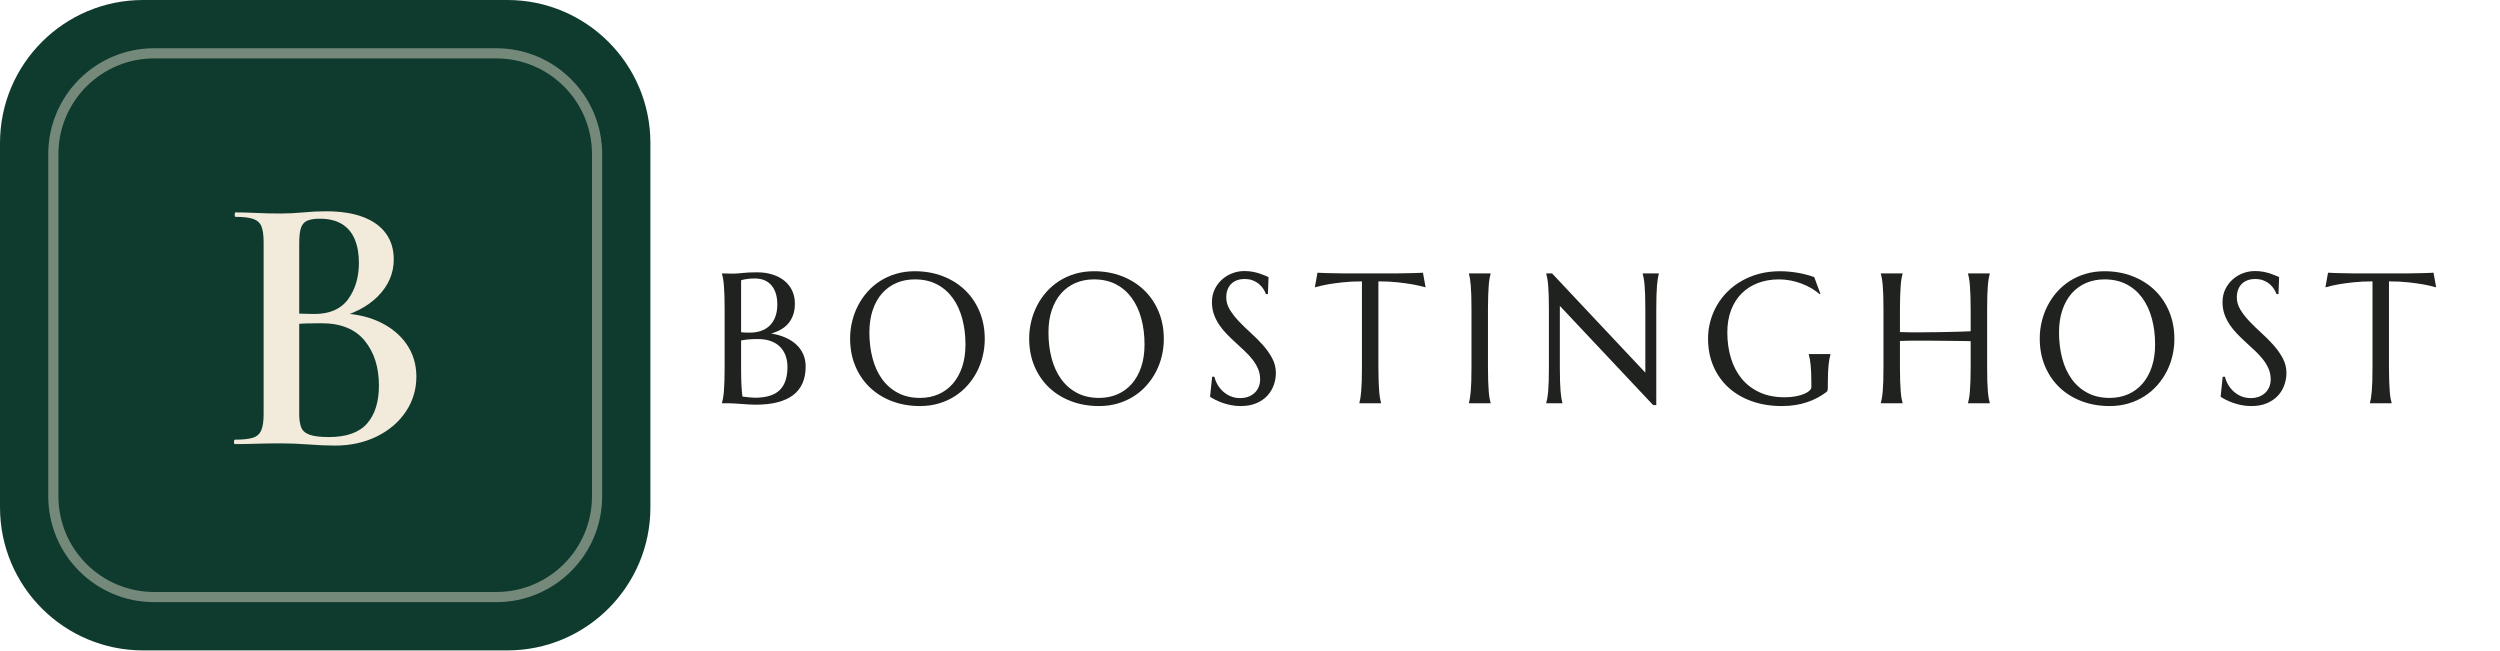
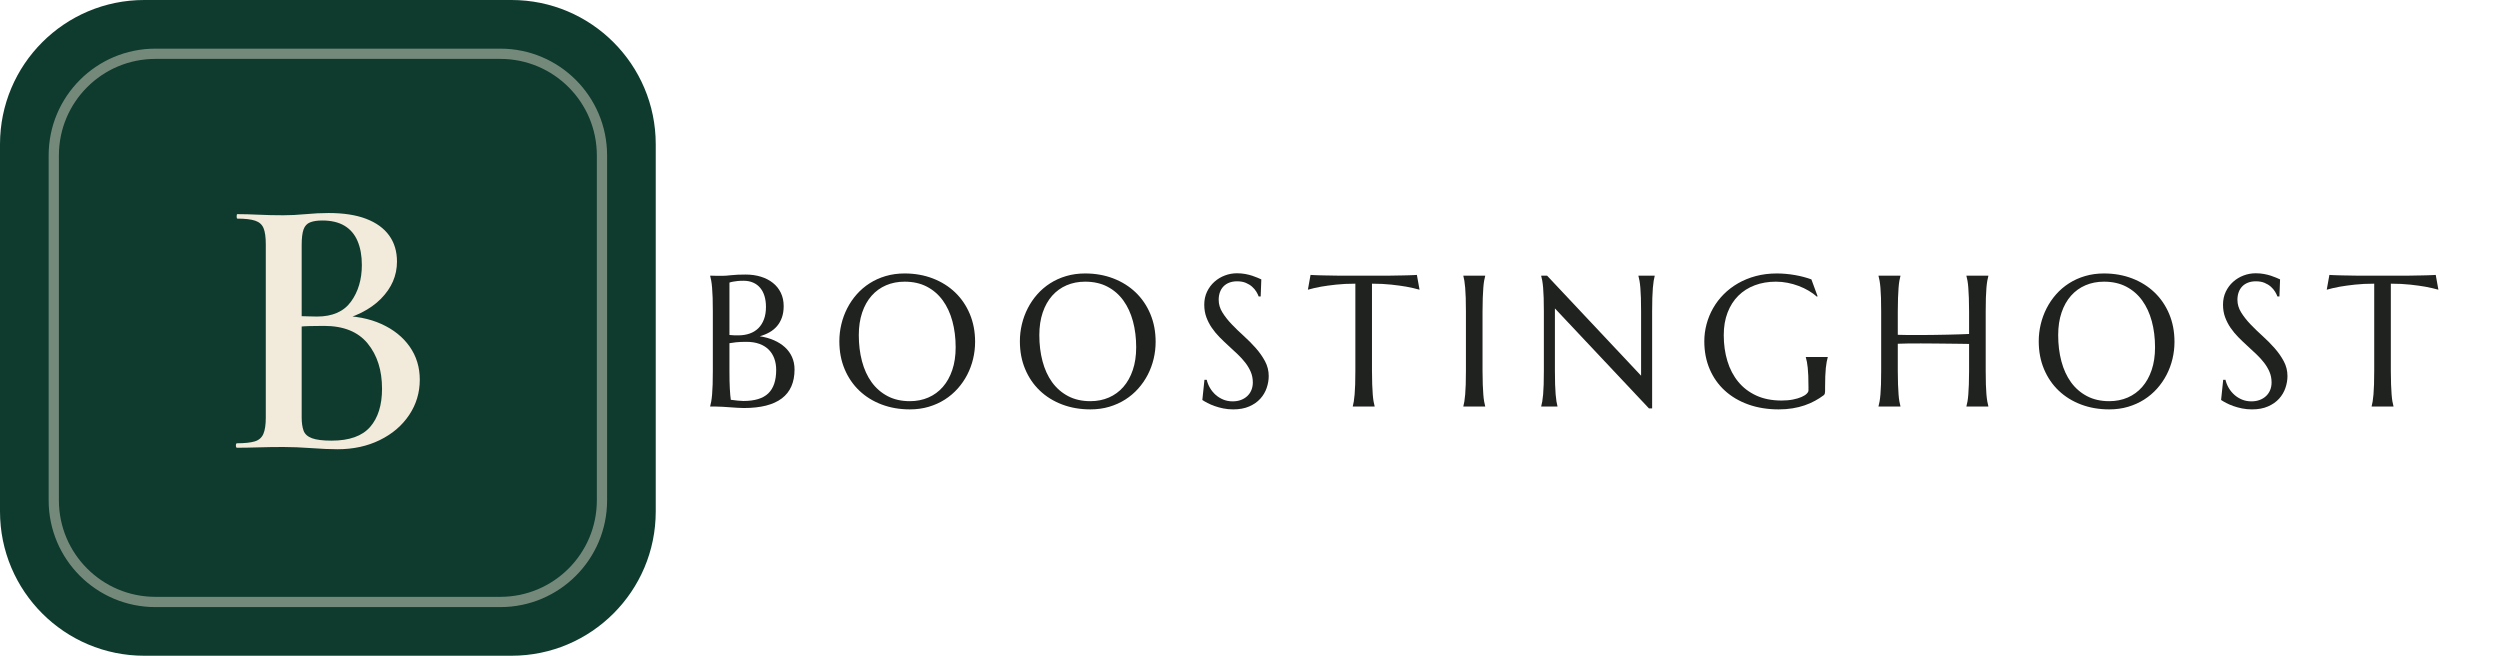
- <svg xmlns="http://www.w3.org/2000/svg" viewBox="0 0 246 64" width="246" height="64">
+ <svg xmlns="http://www.w3.org/2000/svg" viewBox="0 0 244 64" width="244" height="64">
  <rect width="64" height="64" rx="14.08" fill="#0E3B2E" />
  <rect x="5.248" y="5.248" width="53.504" height="53.504" rx="9.92" fill="none" stroke="rgba(242,234,218,0.45)" stroke-width="1.00" />
  <path fill="#F2EADA" transform="translate(21.60 43.70) scale(0.03648 -0.03648)" d="M304 337 315 353Q380 353 428.5 331.0Q477 309 504.0 270.5Q531 232 531 182Q531 130 502.5 87.5Q474 45 424.0 20.5Q374 -4 311 -4Q282 -4 241.0 -1.0Q200 2 166 2Q131 2 99.0 1.0Q67 0 42 0Q39 0 39.0 6.0Q39 12 42 12Q73 12 89.5 17.0Q106 22 112.5 37.0Q119 52 119 81V544Q119 573 113.0 587.5Q107 602 90.5 607.5Q74 613 43 613Q41 613 41.0 619.0Q41 625 43 625Q68 625 99.5 623.5Q131 622 166 622Q194 622 226.0 625.0Q258 628 287 628Q347 628 387.5 612.5Q428 597 449.0 568.0Q470 539 470 498Q470 442 427.0 398.5Q384 355 304 337ZM270 608Q250 608 237.5 603.0Q225 598 220.0 584.0Q215 570 215 542V346L179 353Q212 352 233.0 351.5Q254 351 256 351Q318 351 347.0 391.0Q376 431 376 489Q376 526 364.5 553.0Q353 580 329.5 594.0Q306 608 270 608ZM295 19Q366 19 398.0 55.5Q430 92 430 158Q430 232 391.5 279.0Q353 326 275 326Q260 326 235.0 325.5Q210 325 183 320L215 332V81Q215 60 220.0 46.0Q225 32 242.5 25.5Q260 19 295 19Z" />
  <g fill="#20221F">
-     <path transform="translate(69.77 39.68) scale(0.00891 -0.00891)" d="M172 1042Q172 1127 170.0 1190.5Q168 1254 164.0 1300.5Q160 1347 154.5 1378.0Q149 1409 143 1430V1434Q163 1433 185 1433Q204 1432 227.5 1432.0Q251 1432 276 1432Q312 1432 373.5 1439.0Q435 1446 532 1446Q622 1446 698.0 1422.5Q774 1399 829.5 1355.0Q885 1311 916.5 1246.5Q948 1182 948 1100Q948 1031 929.0 976.5Q910 922 875.5 881.5Q841 841 792.5 813.5Q744 786 686 770Q771 757 841.0 726.5Q911 696 961.5 650.0Q1012 604 1039.5 542.5Q1067 481 1067 406Q1067 195 928.0 89.5Q789 -16 512 -16Q482 -16 442.0 -13.5Q402 -11 360.5 -8.0Q319 -5 279.0 -2.5Q239 0 209 0H143V4Q149 25 154.5 56.0Q160 87 164.0 133.0Q168 179 170.0 242.5Q172 306 172 391ZM539 709Q471 709 425.0 704.0Q379 699 354 694V391Q354 274 358.0 198.0Q362 122 369 74Q407 69 445.0 65.0Q483 61 506 61Q693 61 779.5 144.5Q866 228 866 401Q866 469 845.5 525.5Q825 582 784.5 623.0Q744 664 682.5 686.5Q621 709 539 709ZM354 784Q382 781 404.0 780.5Q426 780 451 780Q519 780 575.0 799.5Q631 819 670.5 858.0Q710 897 732.0 955.5Q754 1014 754 1092Q754 1157 738.0 1210.0Q722 1263 690.5 1300.5Q659 1338 613.0 1358.0Q567 1378 508 1378Q470 1378 441.5 1375.0Q413 1372 393 1368Q370 1364 354 1358Z" />
-     <path transform="translate(82.92 39.68) scale(0.00891 -0.00891)" d="M797 1458Q964 1458 1105.5 1403.5Q1247 1349 1350.0 1250.5Q1453 1152 1511.0 1014.0Q1569 876 1569 709Q1569 614 1547.0 522.0Q1525 430 1482.5 348.0Q1440 266 1378.0 196.5Q1316 127 1236.5 76.5Q1157 26 1061.0 -2.5Q965 -31 854 -31Q687 -31 545.5 22.5Q404 76 301.0 174.0Q198 272 140.0 409.5Q82 547 82 715Q82 810 104.0 902.0Q126 994 168.5 1077.0Q211 1160 272.5 1229.5Q334 1299 413.5 1350.0Q493 1401 589.5 1429.5Q686 1458 797 1458ZM854 59Q965 59 1057.0 99.0Q1149 139 1215.5 215.0Q1282 291 1319.0 400.5Q1356 510 1356 649Q1356 803 1320.5 934.5Q1285 1066 1215.0 1162.5Q1145 1259 1040.5 1313.5Q936 1368 797 1368Q686 1368 594.0 1328.5Q502 1289 435.5 1214.0Q369 1139 332.0 1030.0Q295 921 295 782Q295 629 330.0 496.5Q365 364 435.0 267.0Q505 170 610.0 114.5Q715 59 854 59Z" />
-     <path transform="translate(100.54 39.68) scale(0.00891 -0.00891)" d="M797 1458Q964 1458 1105.5 1403.5Q1247 1349 1350.0 1250.5Q1453 1152 1511.0 1014.0Q1569 876 1569 709Q1569 614 1547.0 522.0Q1525 430 1482.5 348.0Q1440 266 1378.0 196.5Q1316 127 1236.5 76.5Q1157 26 1061.0 -2.5Q965 -31 854 -31Q687 -31 545.5 22.5Q404 76 301.0 174.0Q198 272 140.0 409.5Q82 547 82 715Q82 810 104.0 902.0Q126 994 168.5 1077.0Q211 1160 272.5 1229.5Q334 1299 413.5 1350.0Q493 1401 589.5 1429.5Q686 1458 797 1458ZM854 59Q965 59 1057.0 99.0Q1149 139 1215.5 215.0Q1282 291 1319.0 400.5Q1356 510 1356 649Q1356 803 1320.5 934.5Q1285 1066 1215.0 1162.5Q1145 1259 1040.5 1313.5Q936 1368 797 1368Q686 1368 594.0 1328.5Q502 1289 435.5 1214.0Q369 1139 332.0 1030.0Q295 921 295 782Q295 629 330.0 496.5Q365 364 435.0 267.0Q505 170 610.0 114.5Q715 59 854 59Z" />
-     <path transform="translate(118.16 39.68) scale(0.00891 -0.00891)" d="M741 1206H719Q711 1229 693.5 1258.0Q676 1287 647.5 1312.5Q619 1338 578.5 1355.0Q538 1372 483 1372Q434 1372 396.0 1357.0Q358 1342 332.5 1315.0Q307 1288 294.0 1251.0Q281 1214 281 1169Q281 1097 321.5 1031.5Q362 966 423.0 902.0Q484 838 555.0 774.0Q626 710 687.0 641.0Q748 572 788.5 496.5Q829 421 829 334Q829 269 806.5 203.5Q784 138 737.0 86.0Q690 34 616.0 1.5Q542 -31 440 -31Q383 -31 331.5 -20.5Q280 -10 236.5 5.5Q193 21 158.5 39.0Q124 57 102 72L125 293H150Q161 246 186.0 203.5Q211 161 247.5 128.5Q284 96 331.0 76.5Q378 57 434 57Q485 57 525.5 72.5Q566 88 595.0 115.5Q624 143 639.5 181.0Q655 219 655 264Q655 327 632.0 380.5Q609 434 571.5 482.0Q534 530 486.5 575.0Q439 620 389.0 665.5Q339 711 291.5 759.0Q244 807 206.5 861.5Q169 916 146.0 978.5Q123 1041 123 1116Q123 1195 153.5 1258.5Q184 1322 234.5 1367.0Q285 1412 349.0 1436.0Q413 1460 481 1460Q531 1460 573.0 1452.0Q615 1444 648.5 1433.0Q682 1422 707.0 1411.0Q732 1400 748 1393Z" />
-     <path transform="translate(129.38 39.68) scale(0.00891 -0.00891)" d="M520 1346Q402 1346 307.0 1335.5Q212 1325 143 1313Q63 1298 0 1280L29 1442Q41 1441 65.0 1440.0Q89 1439 118.5 1438.0Q148 1437 180.5 1436.5Q213 1436 242.0 1435.5Q271 1435 293.5 1434.5Q316 1434 326 1434H897Q907 1434 929.5 1434.5Q952 1435 981.0 1435.5Q1010 1436 1042.5 1436.5Q1075 1437 1104.5 1438.0Q1134 1439 1158.0 1440.0Q1182 1441 1194 1442L1223 1280Q1159 1298 1079 1313Q1010 1325 915.0 1335.5Q820 1346 702 1346V391Q702 306 704.5 242.5Q707 179 710.5 133.0Q714 87 719.5 56.0Q725 25 731 4V0H492V4Q498 25 503.0 56.0Q508 87 512.0 133.0Q516 179 518.0 242.5Q520 306 520 391Z" />
-     <path transform="translate(143.19 39.68) scale(0.00891 -0.00891)" d="M152 4Q158 25 163.0 56.0Q168 87 172.0 133.0Q176 179 178.0 242.5Q180 306 180 391V1042Q180 1127 178.0 1190.5Q176 1254 172.0 1300.5Q168 1347 163.0 1378.0Q158 1409 152 1430V1434H391V1430Q385 1409 379.5 1378.0Q374 1347 370.5 1300.5Q367 1254 364.5 1190.5Q362 1127 362 1042V391Q362 306 364.5 242.5Q367 179 370.5 133.0Q374 87 379.5 56.0Q385 25 391 4V0H152Z" />
-     <path transform="translate(150.95 39.68) scale(0.00891 -0.00891)" d="M199 1434 1229 338V1042Q1229 1127 1227.0 1190.5Q1225 1254 1221.0 1300.5Q1217 1347 1211.5 1378.0Q1206 1409 1200 1430V1434H1378V1430Q1372 1409 1367.0 1378.0Q1362 1347 1358.0 1300.5Q1354 1254 1352.0 1190.5Q1350 1127 1350 1042V-20H1315L285 1075V391Q285 306 287.0 242.5Q289 179 293.0 133.0Q297 87 302.0 56.0Q307 25 313 4V0H135V4Q141 25 146.5 56.0Q152 87 156.0 133.0Q160 179 162.0 242.5Q164 306 164 391V1042Q164 1127 162.0 1190.5Q160 1254 156.0 1300.5Q152 1347 146.5 1378.0Q141 1409 135 1430V1434Z" />
-     <path transform="translate(167.34 39.68) scale(0.00891 -0.00891)" d="M1405 168Q1405 157 1402.5 145.0Q1400 133 1391 125Q1346 91 1293.5 62.5Q1241 34 1180.0 13.0Q1119 -8 1048.5 -19.5Q978 -31 897 -31Q715 -31 565.0 22.5Q415 76 307.5 174.0Q200 272 141.0 409.5Q82 547 82 715Q82 810 106.5 902.0Q131 994 178.0 1077.0Q225 1160 294.0 1229.5Q363 1299 451.5 1350.0Q540 1401 646.5 1429.5Q753 1458 877 1458Q925 1458 975.0 1453.5Q1025 1449 1074.0 1440.5Q1123 1432 1168.5 1420.0Q1214 1408 1255 1393L1323 1208L1315 1204Q1276 1239 1225.0 1269.0Q1174 1299 1116.0 1321.0Q1058 1343 994.5 1355.5Q931 1368 866 1368Q740 1368 635.0 1328.5Q530 1289 454.5 1214.0Q379 1139 337.0 1030.0Q295 921 295 782Q295 629 335.0 498.0Q375 367 454.0 271.0Q533 175 651.5 120.5Q770 66 928 66Q998 66 1053.0 77.0Q1108 88 1146.0 104.5Q1184 121 1203.5 140.5Q1223 160 1223 176V215Q1223 285 1221.0 336.0Q1219 387 1215.0 424.5Q1211 462 1206.0 489.0Q1201 516 1194 539V543H1434V539Q1428 518 1422.5 489.5Q1417 461 1413.0 422.0Q1409 383 1407.0 330.5Q1405 278 1405 209Z" />
-     <path transform="translate(183.80 39.68) scale(0.00891 -0.00891)" d="M1135 686Q1095 687 1035.0 687.5Q975 688 904.5 689.0Q834 690 757.5 690.5Q681 691 608.0 691.5Q535 692 469.0 691.0Q403 690 354 688V391Q354 306 356.5 242.5Q359 179 362.5 133.0Q366 87 371.5 56.0Q377 25 383 4V0H143V4Q149 25 154.5 56.0Q160 87 164.0 133.0Q168 179 170.0 242.5Q172 306 172 391V1042Q172 1127 170.0 1190.5Q168 1254 164.0 1300.5Q160 1347 154.5 1378.0Q149 1409 143 1430V1434H383V1430Q377 1409 371.5 1378.0Q366 1347 362.5 1300.5Q359 1254 356.5 1190.5Q354 1127 354 1042V786Q406 784 472.0 783.5Q538 783 610.0 783.5Q682 784 756.5 785.0Q831 786 900.5 787.5Q970 789 1030.5 791.0Q1091 793 1135 795V1042Q1135 1127 1132.5 1190.5Q1130 1254 1126.5 1300.5Q1123 1347 1117.5 1378.0Q1112 1409 1106 1430V1434H1346V1430Q1340 1409 1334.5 1378.0Q1329 1347 1325.0 1300.5Q1321 1254 1319.0 1190.5Q1317 1127 1317 1042V391Q1317 306 1319.0 242.5Q1321 179 1325.0 133.0Q1329 87 1334.5 56.0Q1340 25 1346 4V0H1106V4Q1112 25 1117.5 56.0Q1123 87 1126.5 133.0Q1130 179 1132.5 242.5Q1135 306 1135 391Z" />
-     <path transform="translate(199.98 39.68) scale(0.00891 -0.00891)" d="M797 1458Q964 1458 1105.5 1403.5Q1247 1349 1350.0 1250.5Q1453 1152 1511.0 1014.0Q1569 876 1569 709Q1569 614 1547.0 522.0Q1525 430 1482.5 348.0Q1440 266 1378.0 196.5Q1316 127 1236.5 76.5Q1157 26 1061.0 -2.5Q965 -31 854 -31Q687 -31 545.5 22.5Q404 76 301.0 174.0Q198 272 140.0 409.5Q82 547 82 715Q82 810 104.0 902.0Q126 994 168.5 1077.0Q211 1160 272.5 1229.5Q334 1299 413.5 1350.0Q493 1401 589.5 1429.5Q686 1458 797 1458ZM854 59Q965 59 1057.0 99.0Q1149 139 1215.5 215.0Q1282 291 1319.0 400.5Q1356 510 1356 649Q1356 803 1320.5 934.5Q1285 1066 1215.0 1162.5Q1145 1259 1040.5 1313.5Q936 1368 797 1368Q686 1368 594.0 1328.5Q502 1289 435.5 1214.0Q369 1139 332.0 1030.0Q295 921 295 782Q295 629 330.0 496.5Q365 364 435.0 267.0Q505 170 610.0 114.5Q715 59 854 59Z" />
-     <path transform="translate(217.60 39.68) scale(0.00891 -0.00891)" d="M741 1206H719Q711 1229 693.5 1258.0Q676 1287 647.5 1312.5Q619 1338 578.5 1355.0Q538 1372 483 1372Q434 1372 396.0 1357.0Q358 1342 332.5 1315.0Q307 1288 294.0 1251.0Q281 1214 281 1169Q281 1097 321.5 1031.5Q362 966 423.0 902.0Q484 838 555.0 774.0Q626 710 687.0 641.0Q748 572 788.5 496.5Q829 421 829 334Q829 269 806.5 203.5Q784 138 737.0 86.0Q690 34 616.0 1.5Q542 -31 440 -31Q383 -31 331.5 -20.5Q280 -10 236.5 5.5Q193 21 158.5 39.0Q124 57 102 72L125 293H150Q161 246 186.0 203.5Q211 161 247.5 128.5Q284 96 331.0 76.5Q378 57 434 57Q485 57 525.5 72.5Q566 88 595.0 115.5Q624 143 639.5 181.0Q655 219 655 264Q655 327 632.0 380.5Q609 434 571.5 482.0Q534 530 486.5 575.0Q439 620 389.0 665.5Q339 711 291.5 759.0Q244 807 206.5 861.5Q169 916 146.0 978.5Q123 1041 123 1116Q123 1195 153.5 1258.5Q184 1322 234.5 1367.0Q285 1412 349.0 1436.0Q413 1460 481 1460Q531 1460 573.0 1452.0Q615 1444 648.5 1433.0Q682 1422 707.0 1411.0Q732 1400 748 1393Z" />
-     <path transform="translate(228.82 39.68) scale(0.00891 -0.00891)" d="M520 1346Q402 1346 307.0 1335.5Q212 1325 143 1313Q63 1298 0 1280L29 1442Q41 1441 65.0 1440.0Q89 1439 118.5 1438.0Q148 1437 180.5 1436.5Q213 1436 242.0 1435.5Q271 1435 293.5 1434.5Q316 1434 326 1434H897Q907 1434 929.5 1434.5Q952 1435 981.0 1435.5Q1010 1436 1042.5 1436.5Q1075 1437 1104.5 1438.0Q1134 1439 1158.0 1440.0Q1182 1441 1194 1442L1223 1280Q1159 1298 1079 1313Q1010 1325 915.0 1335.5Q820 1346 702 1346V391Q702 306 704.5 242.5Q707 179 710.5 133.0Q714 87 719.5 56.0Q725 25 731 4V0H492V4Q498 25 503.0 56.0Q508 87 512.0 133.0Q516 179 518.0 242.5Q520 306 520 391Z" />
+     <path transform="translate(68.04 39.68) scale(0.00891 -0.00891)" d="M172 1042Q172 1127 170.0 1190.5Q168 1254 164.0 1300.5Q160 1347 154.5 1378.0Q149 1409 143 1430V1434Q163 1433 185 1433Q204 1432 227.5 1432.0Q251 1432 276 1432Q312 1432 373.5 1439.0Q435 1446 532 1446Q622 1446 698.0 1422.5Q774 1399 829.5 1355.0Q885 1311 916.5 1246.5Q948 1182 948 1100Q948 1031 929.0 976.5Q910 922 875.5 881.5Q841 841 792.5 813.5Q744 786 686 770Q771 757 841.0 726.5Q911 696 961.5 650.0Q1012 604 1039.5 542.5Q1067 481 1067 406Q1067 195 928.0 89.5Q789 -16 512 -16Q482 -16 442.0 -13.5Q402 -11 360.5 -8.0Q319 -5 279.0 -2.5Q239 0 209 0H143V4Q149 25 154.5 56.0Q160 87 164.0 133.0Q168 179 170.0 242.5Q172 306 172 391ZM539 709Q471 709 425.0 704.0Q379 699 354 694V391Q354 274 358.0 198.0Q362 122 369 74Q407 69 445.0 65.0Q483 61 506 61Q693 61 779.5 144.5Q866 228 866 401Q866 469 845.5 525.5Q825 582 784.5 623.0Q744 664 682.5 686.5Q621 709 539 709ZM354 784Q382 781 404.0 780.5Q426 780 451 780Q519 780 575.0 799.5Q631 819 670.5 858.0Q710 897 732.0 955.5Q754 1014 754 1092Q754 1157 738.0 1210.0Q722 1263 690.5 1300.5Q659 1338 613.0 1358.0Q567 1378 508 1378Q470 1378 441.5 1375.0Q413 1372 393 1368Q370 1364 354 1358Z" />
+     <path transform="translate(81.19 39.68) scale(0.00891 -0.00891)" d="M797 1458Q964 1458 1105.5 1403.5Q1247 1349 1350.0 1250.5Q1453 1152 1511.0 1014.0Q1569 876 1569 709Q1569 614 1547.0 522.0Q1525 430 1482.5 348.0Q1440 266 1378.0 196.5Q1316 127 1236.5 76.5Q1157 26 1061.0 -2.5Q965 -31 854 -31Q687 -31 545.5 22.5Q404 76 301.0 174.0Q198 272 140.0 409.5Q82 547 82 715Q82 810 104.0 902.0Q126 994 168.5 1077.0Q211 1160 272.5 1229.5Q334 1299 413.5 1350.0Q493 1401 589.5 1429.5Q686 1458 797 1458ZM854 59Q965 59 1057.0 99.0Q1149 139 1215.5 215.0Q1282 291 1319.0 400.5Q1356 510 1356 649Q1356 803 1320.5 934.5Q1285 1066 1215.0 1162.5Q1145 1259 1040.5 1313.5Q936 1368 797 1368Q686 1368 594.0 1328.5Q502 1289 435.5 1214.0Q369 1139 332.0 1030.0Q295 921 295 782Q295 629 330.0 496.5Q365 364 435.0 267.0Q505 170 610.0 114.5Q715 59 854 59Z" />
+     <path transform="translate(98.81 39.68) scale(0.00891 -0.00891)" d="M797 1458Q964 1458 1105.5 1403.5Q1247 1349 1350.0 1250.5Q1453 1152 1511.0 1014.0Q1569 876 1569 709Q1569 614 1547.0 522.0Q1525 430 1482.5 348.0Q1440 266 1378.0 196.5Q1316 127 1236.5 76.5Q1157 26 1061.0 -2.5Q965 -31 854 -31Q687 -31 545.5 22.5Q404 76 301.0 174.0Q198 272 140.0 409.5Q82 547 82 715Q82 810 104.0 902.0Q126 994 168.5 1077.0Q211 1160 272.5 1229.5Q334 1299 413.5 1350.0Q493 1401 589.5 1429.5Q686 1458 797 1458ZM854 59Q965 59 1057.0 99.0Q1149 139 1215.5 215.0Q1282 291 1319.0 400.5Q1356 510 1356 649Q1356 803 1320.5 934.5Q1285 1066 1215.0 1162.5Q1145 1259 1040.5 1313.5Q936 1368 797 1368Q686 1368 594.0 1328.5Q502 1289 435.5 1214.0Q369 1139 332.0 1030.0Q295 921 295 782Q295 629 330.0 496.5Q365 364 435.0 267.0Q505 170 610.0 114.5Q715 59 854 59Z" />
+     <path transform="translate(116.44 39.68) scale(0.00891 -0.00891)" d="M741 1206H719Q711 1229 693.5 1258.0Q676 1287 647.5 1312.5Q619 1338 578.5 1355.0Q538 1372 483 1372Q434 1372 396.0 1357.0Q358 1342 332.5 1315.0Q307 1288 294.0 1251.0Q281 1214 281 1169Q281 1097 321.5 1031.5Q362 966 423.0 902.0Q484 838 555.0 774.0Q626 710 687.0 641.0Q748 572 788.5 496.5Q829 421 829 334Q829 269 806.5 203.5Q784 138 737.0 86.0Q690 34 616.0 1.5Q542 -31 440 -31Q383 -31 331.5 -20.5Q280 -10 236.5 5.5Q193 21 158.5 39.0Q124 57 102 72L125 293H150Q161 246 186.0 203.5Q211 161 247.5 128.5Q284 96 331.0 76.5Q378 57 434 57Q485 57 525.5 72.5Q566 88 595.0 115.5Q624 143 639.5 181.0Q655 219 655 264Q655 327 632.0 380.5Q609 434 571.5 482.0Q534 530 486.5 575.0Q439 620 389.0 665.5Q339 711 291.5 759.0Q244 807 206.5 861.5Q169 916 146.0 978.5Q123 1041 123 1116Q123 1195 153.5 1258.5Q184 1322 234.5 1367.0Q285 1412 349.0 1436.0Q413 1460 481 1460Q531 1460 573.0 1452.0Q615 1444 648.5 1433.0Q682 1422 707.0 1411.0Q732 1400 748 1393Z" />
+     <path transform="translate(127.65 39.68) scale(0.00891 -0.00891)" d="M520 1346Q402 1346 307.0 1335.5Q212 1325 143 1313Q63 1298 0 1280L29 1442Q41 1441 65.0 1440.0Q89 1439 118.5 1438.0Q148 1437 180.5 1436.5Q213 1436 242.0 1435.5Q271 1435 293.5 1434.5Q316 1434 326 1434H897Q907 1434 929.5 1434.5Q952 1435 981.0 1435.5Q1010 1436 1042.5 1436.5Q1075 1437 1104.5 1438.0Q1134 1439 1158.0 1440.0Q1182 1441 1194 1442L1223 1280Q1159 1298 1079 1313Q1010 1325 915.0 1335.5Q820 1346 702 1346V391Q702 306 704.5 242.5Q707 179 710.5 133.0Q714 87 719.5 56.0Q725 25 731 4V0H492V4Q498 25 503.0 56.0Q508 87 512.0 133.0Q516 179 518.0 242.5Q520 306 520 391Z" />
+     <path transform="translate(141.47 39.68) scale(0.00891 -0.00891)" d="M152 4Q158 25 163.0 56.0Q168 87 172.0 133.0Q176 179 178.0 242.5Q180 306 180 391V1042Q180 1127 178.0 1190.5Q176 1254 172.0 1300.5Q168 1347 163.0 1378.0Q158 1409 152 1430V1434H391V1430Q385 1409 379.5 1378.0Q374 1347 370.5 1300.5Q367 1254 364.5 1190.5Q362 1127 362 1042V391Q362 306 364.5 242.5Q367 179 370.5 133.0Q374 87 379.5 56.0Q385 25 391 4V0H152Z" />
+     <path transform="translate(149.22 39.68) scale(0.00891 -0.00891)" d="M199 1434 1229 338V1042Q1229 1127 1227.0 1190.5Q1225 1254 1221.0 1300.5Q1217 1347 1211.5 1378.0Q1206 1409 1200 1430V1434H1378V1430Q1372 1409 1367.0 1378.0Q1362 1347 1358.0 1300.5Q1354 1254 1352.0 1190.5Q1350 1127 1350 1042V-20H1315L285 1075V391Q285 306 287.0 242.5Q289 179 293.0 133.0Q297 87 302.0 56.0Q307 25 313 4V0H135V4Q141 25 146.5 56.0Q152 87 156.0 133.0Q160 179 162.0 242.5Q164 306 164 391V1042Q164 1127 162.0 1190.5Q160 1254 156.0 1300.5Q152 1347 146.5 1378.0Q141 1409 135 1430V1434Z" />
+     <path transform="translate(165.61 39.68) scale(0.00891 -0.00891)" d="M1405 168Q1405 157 1402.5 145.0Q1400 133 1391 125Q1346 91 1293.5 62.5Q1241 34 1180.0 13.0Q1119 -8 1048.5 -19.5Q978 -31 897 -31Q715 -31 565.0 22.5Q415 76 307.5 174.0Q200 272 141.0 409.5Q82 547 82 715Q82 810 106.5 902.0Q131 994 178.0 1077.0Q225 1160 294.0 1229.5Q363 1299 451.5 1350.0Q540 1401 646.5 1429.5Q753 1458 877 1458Q925 1458 975.0 1453.5Q1025 1449 1074.0 1440.5Q1123 1432 1168.5 1420.0Q1214 1408 1255 1393L1323 1208L1315 1204Q1276 1239 1225.0 1269.0Q1174 1299 1116.0 1321.0Q1058 1343 994.5 1355.5Q931 1368 866 1368Q740 1368 635.0 1328.5Q530 1289 454.5 1214.0Q379 1139 337.0 1030.0Q295 921 295 782Q295 629 335.0 498.0Q375 367 454.0 271.0Q533 175 651.5 120.5Q770 66 928 66Q998 66 1053.0 77.0Q1108 88 1146.0 104.5Q1184 121 1203.5 140.5Q1223 160 1223 176V215Q1223 285 1221.0 336.0Q1219 387 1215.0 424.5Q1211 462 1206.0 489.0Q1201 516 1194 539V543H1434V539Q1428 518 1422.5 489.5Q1417 461 1413.0 422.0Q1409 383 1407.0 330.5Q1405 278 1405 209Z" />
+     <path transform="translate(182.07 39.68) scale(0.00891 -0.00891)" d="M1135 686Q1095 687 1035.0 687.5Q975 688 904.5 689.0Q834 690 757.5 690.5Q681 691 608.0 691.5Q535 692 469.0 691.0Q403 690 354 688V391Q354 306 356.5 242.5Q359 179 362.5 133.0Q366 87 371.5 56.0Q377 25 383 4V0H143V4Q149 25 154.5 56.0Q160 87 164.0 133.0Q168 179 170.0 242.5Q172 306 172 391V1042Q172 1127 170.0 1190.5Q168 1254 164.0 1300.5Q160 1347 154.5 1378.0Q149 1409 143 1430V1434H383V1430Q377 1409 371.5 1378.0Q366 1347 362.5 1300.5Q359 1254 356.5 1190.5Q354 1127 354 1042V786Q406 784 472.0 783.5Q538 783 610.0 783.5Q682 784 756.5 785.0Q831 786 900.5 787.5Q970 789 1030.5 791.0Q1091 793 1135 795V1042Q1135 1127 1132.5 1190.5Q1130 1254 1126.5 1300.5Q1123 1347 1117.5 1378.0Q1112 1409 1106 1430V1434H1346V1430Q1340 1409 1334.5 1378.0Q1329 1347 1325.0 1300.5Q1321 1254 1319.0 1190.5Q1317 1127 1317 1042V391Q1317 306 1319.0 242.5Q1321 179 1325.0 133.0Q1329 87 1334.5 56.0Q1340 25 1346 4V0H1106V4Q1112 25 1117.5 56.0Q1123 87 1126.5 133.0Q1130 179 1132.5 242.5Q1135 306 1135 391Z" />
+     <path transform="translate(198.25 39.68) scale(0.00891 -0.00891)" d="M797 1458Q964 1458 1105.5 1403.5Q1247 1349 1350.0 1250.5Q1453 1152 1511.0 1014.0Q1569 876 1569 709Q1569 614 1547.0 522.0Q1525 430 1482.5 348.0Q1440 266 1378.0 196.5Q1316 127 1236.5 76.5Q1157 26 1061.0 -2.5Q965 -31 854 -31Q687 -31 545.5 22.5Q404 76 301.0 174.0Q198 272 140.0 409.5Q82 547 82 715Q82 810 104.0 902.0Q126 994 168.5 1077.0Q211 1160 272.5 1229.5Q334 1299 413.5 1350.0Q493 1401 589.5 1429.5Q686 1458 797 1458ZM854 59Q965 59 1057.0 99.0Q1149 139 1215.5 215.0Q1282 291 1319.0 400.5Q1356 510 1356 649Q1356 803 1320.5 934.5Q1285 1066 1215.0 1162.5Q1145 1259 1040.5 1313.5Q936 1368 797 1368Q686 1368 594.0 1328.5Q502 1289 435.5 1214.0Q369 1139 332.0 1030.0Q295 921 295 782Q295 629 330.0 496.5Q365 364 435.0 267.0Q505 170 610.0 114.5Q715 59 854 59Z" />
+     <path transform="translate(215.87 39.68) scale(0.00891 -0.00891)" d="M741 1206H719Q711 1229 693.5 1258.0Q676 1287 647.5 1312.5Q619 1338 578.5 1355.0Q538 1372 483 1372Q434 1372 396.0 1357.0Q358 1342 332.5 1315.0Q307 1288 294.0 1251.0Q281 1214 281 1169Q281 1097 321.5 1031.5Q362 966 423.0 902.0Q484 838 555.0 774.0Q626 710 687.0 641.0Q748 572 788.5 496.5Q829 421 829 334Q829 269 806.5 203.5Q784 138 737.0 86.0Q690 34 616.0 1.5Q542 -31 440 -31Q383 -31 331.5 -20.5Q280 -10 236.5 5.5Q193 21 158.5 39.0Q124 57 102 72L125 293H150Q161 246 186.0 203.5Q211 161 247.5 128.5Q284 96 331.0 76.5Q378 57 434 57Q485 57 525.5 72.5Q566 88 595.0 115.5Q624 143 639.5 181.0Q655 219 655 264Q655 327 632.0 380.5Q609 434 571.5 482.0Q534 530 486.5 575.0Q439 620 389.0 665.5Q339 711 291.5 759.0Q244 807 206.5 861.5Q169 916 146.0 978.5Q123 1041 123 1116Q123 1195 153.5 1258.5Q184 1322 234.5 1367.0Q285 1412 349.0 1436.0Q413 1460 481 1460Q531 1460 573.0 1452.0Q615 1444 648.5 1433.0Q682 1422 707.0 1411.0Q732 1400 748 1393Z" />
+     <path transform="translate(227.09 39.68) scale(0.00891 -0.00891)" d="M520 1346Q402 1346 307.0 1335.5Q212 1325 143 1313Q63 1298 0 1280L29 1442Q41 1441 65.0 1440.0Q89 1439 118.5 1438.0Q148 1437 180.5 1436.5Q213 1436 242.0 1435.5Q271 1435 293.5 1434.5Q316 1434 326 1434H897Q907 1434 929.5 1434.5Q952 1435 981.0 1435.5Q1010 1436 1042.5 1436.5Q1075 1437 1104.5 1438.0Q1134 1439 1158.0 1440.0Q1182 1441 1194 1442L1223 1280Q1159 1298 1079 1313Q1010 1325 915.0 1335.5Q820 1346 702 1346V391Q702 306 704.5 242.5Q707 179 710.5 133.0Q714 87 719.5 56.0Q725 25 731 4V0H492V4Q498 25 503.0 56.0Q508 87 512.0 133.0Q516 179 518.0 242.5Q520 306 520 391Z" />
  </g>
  <g fill="#8B8B84" />
</svg>
